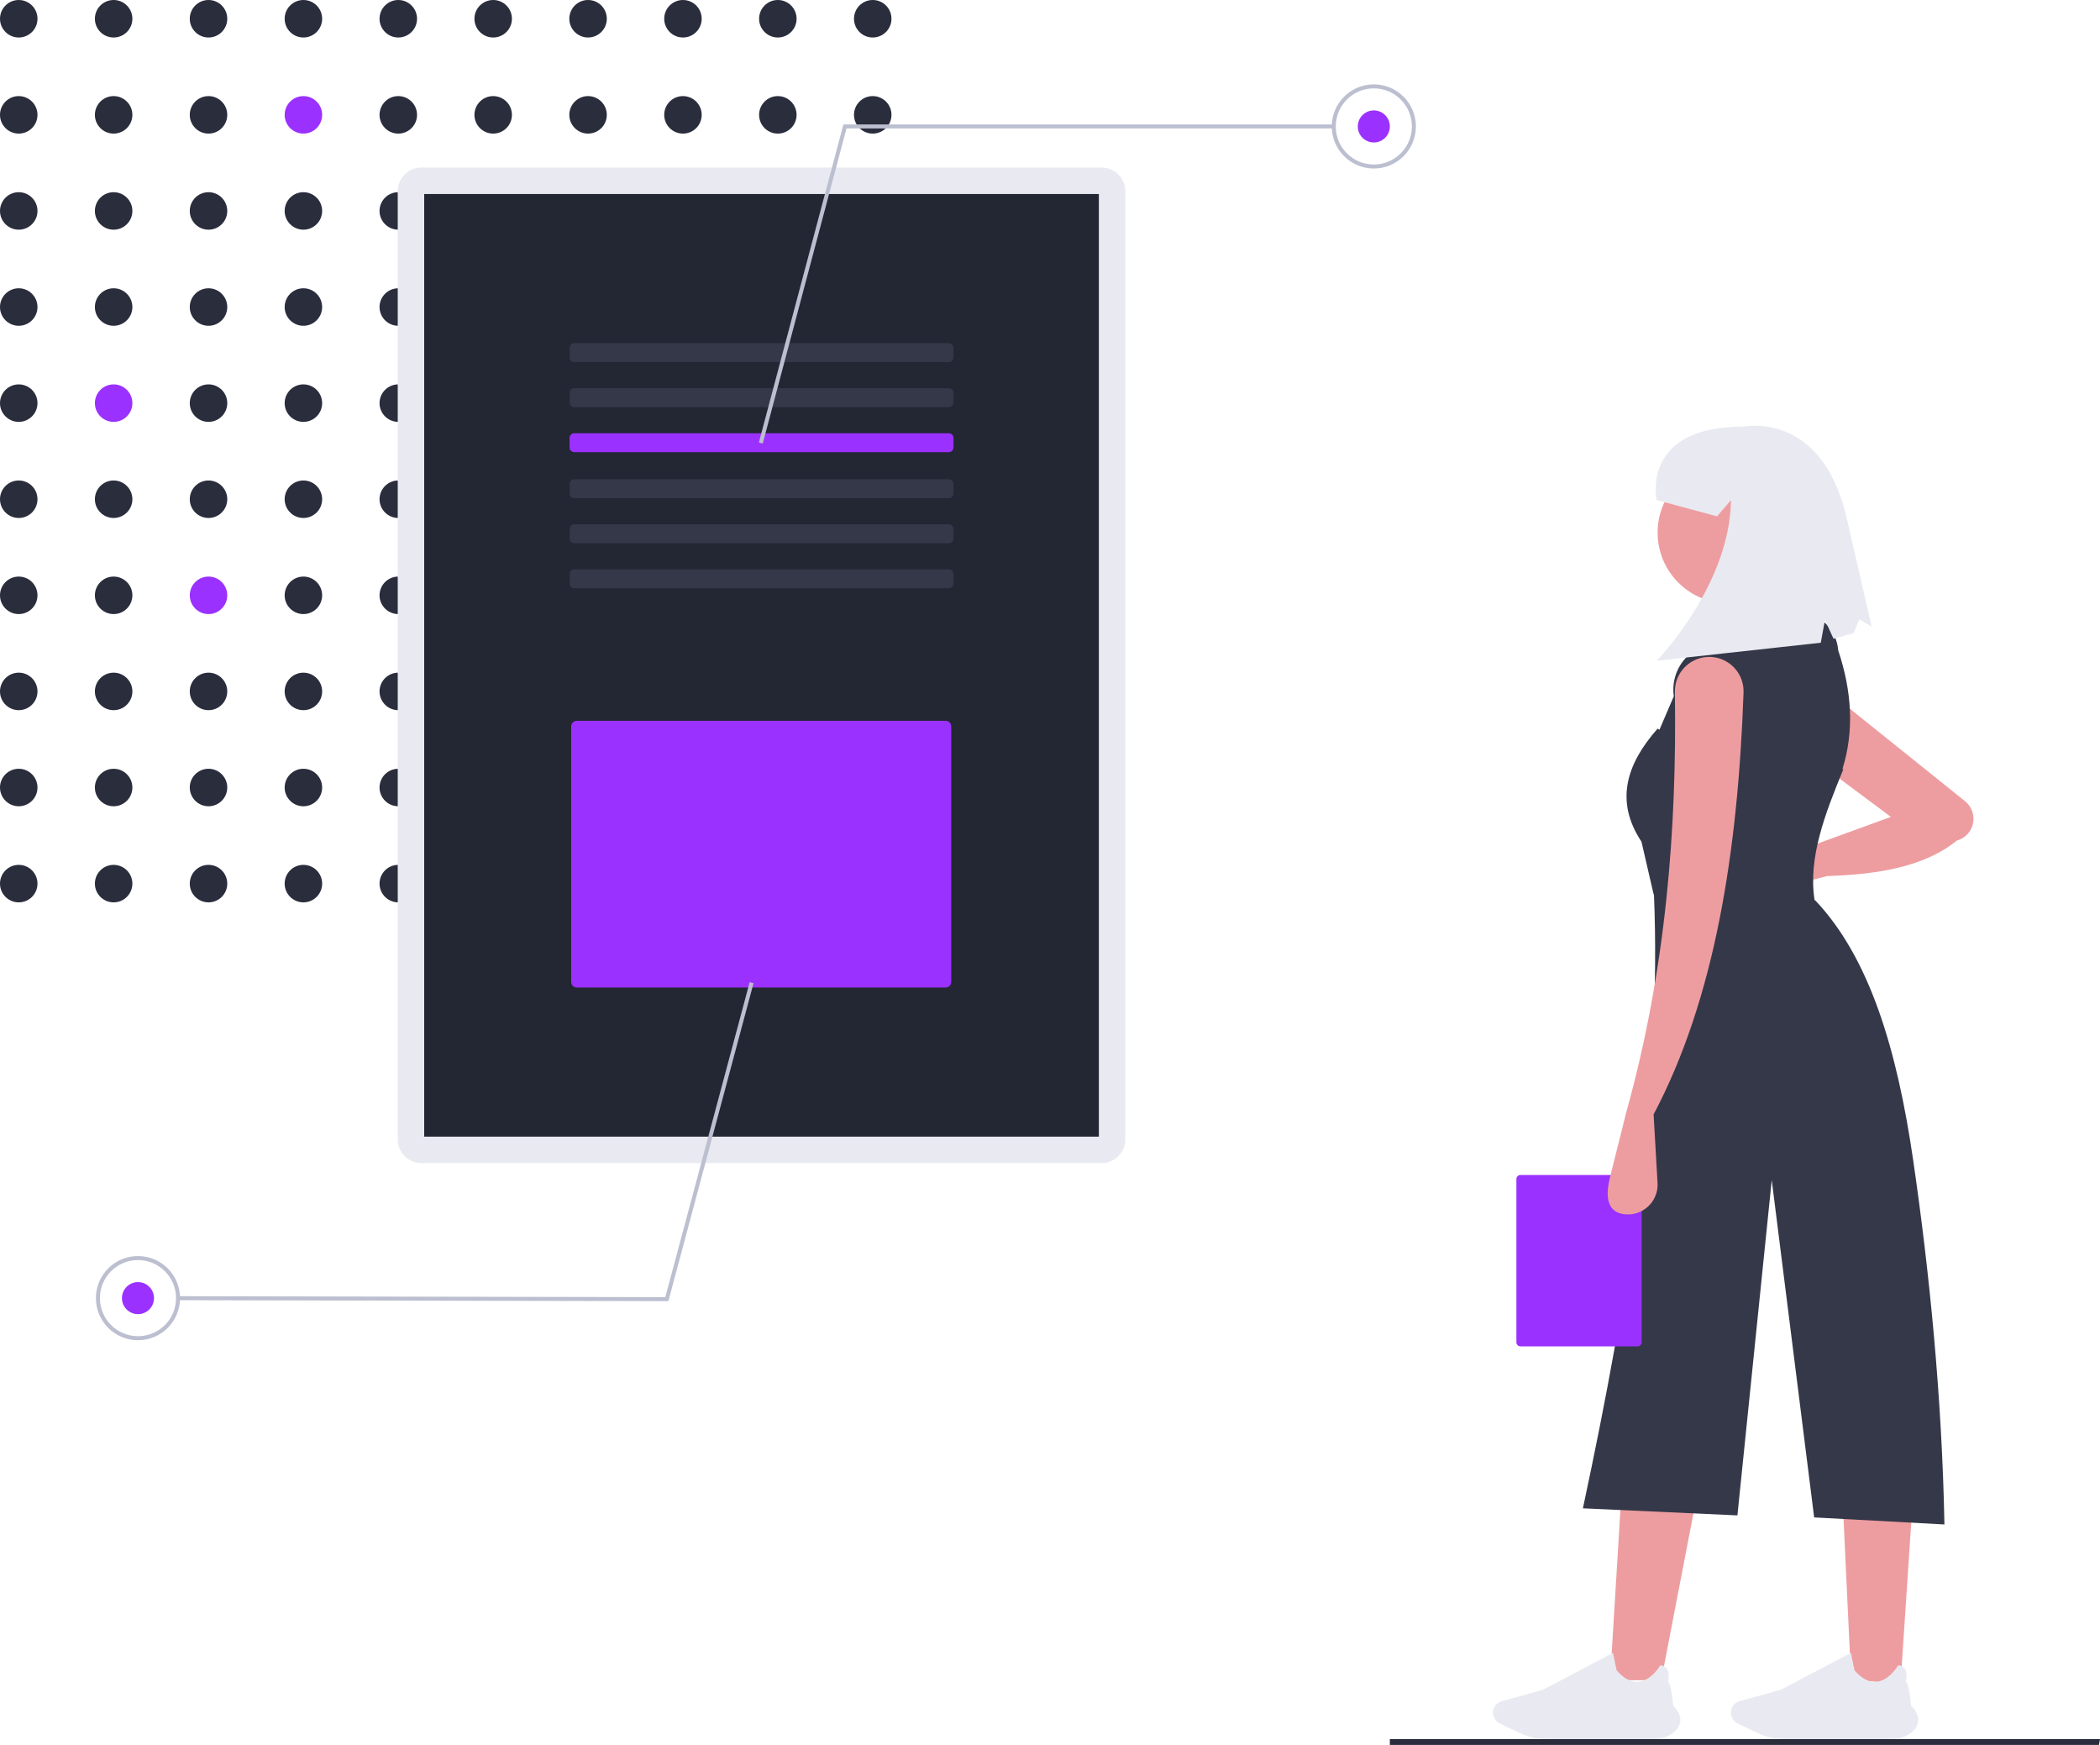
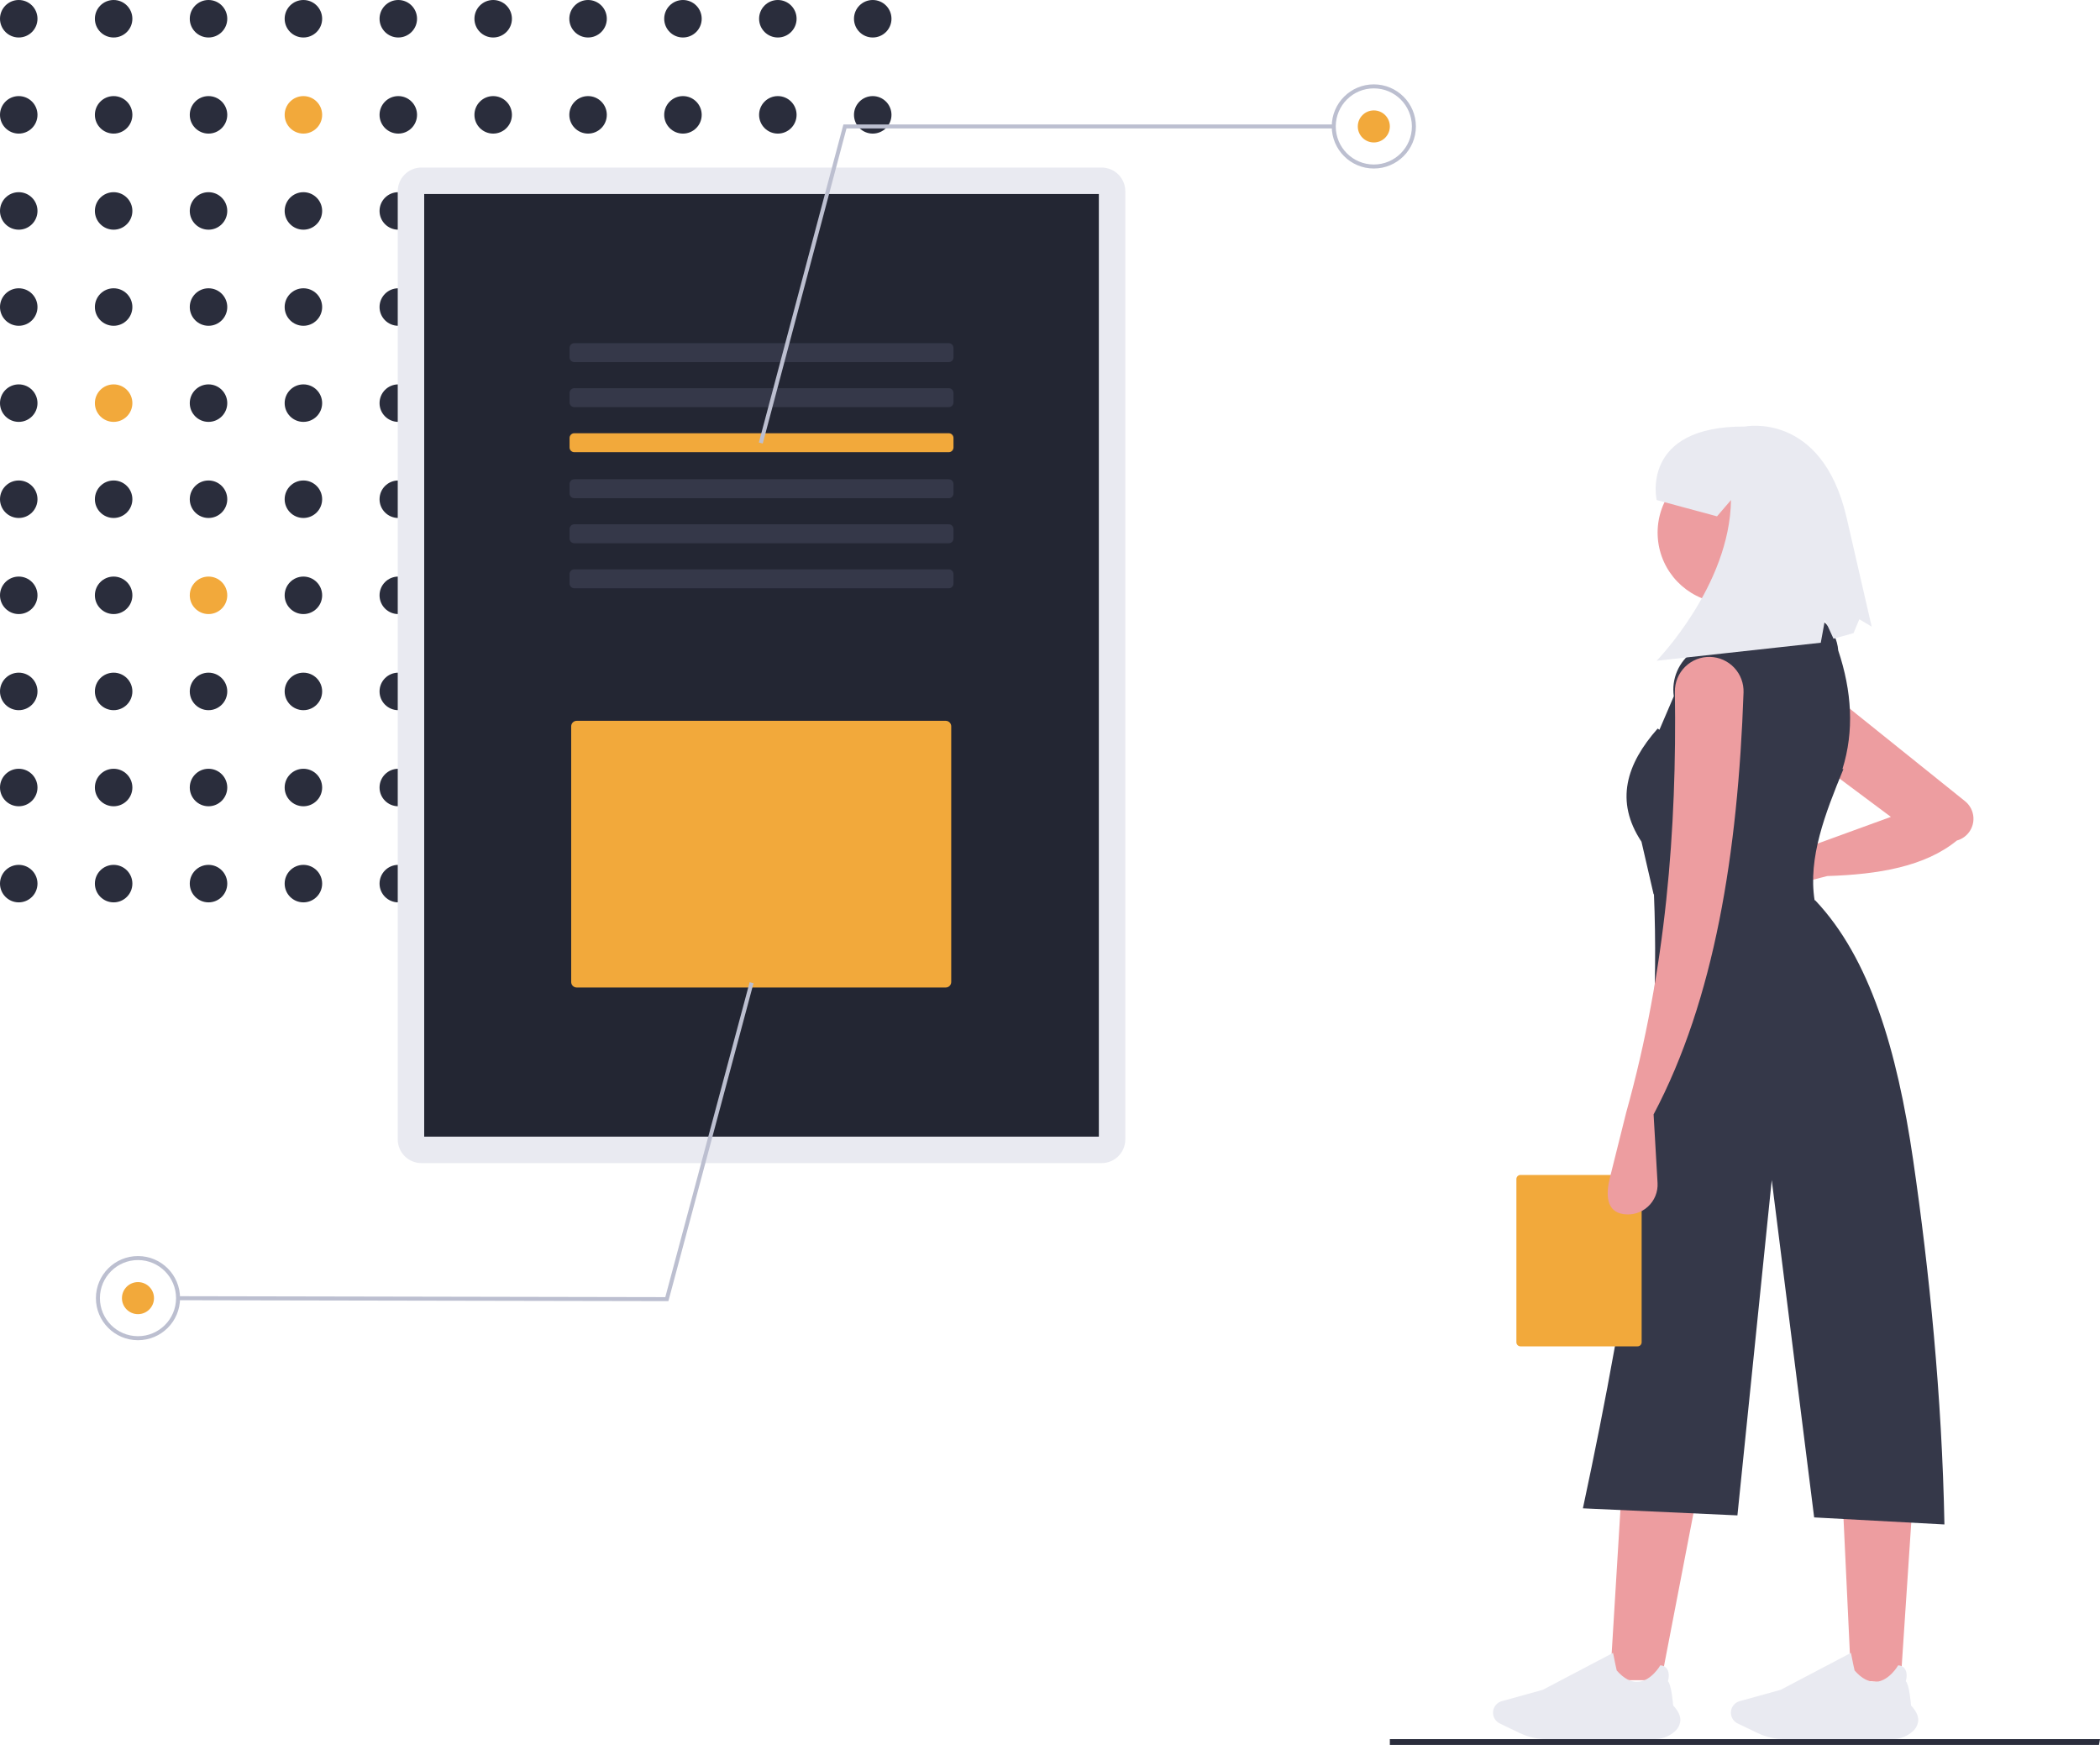
<svg xmlns="http://www.w3.org/2000/svg" width="960" height="797.54" viewBox="0 0 960 797.54">
  <g transform="translate(-568.805 -177)">
    <path d="M632.948,630.458,610.365,628.5l-3.943-83.327h32.2Z" transform="translate(804.67 316.168)" fill="#ed9da0" />
    <path d="M219.158,612.978a7.592,7.592,0,0,0,3.185-5.335c.147-2.211-.959-4.583-3.287-7.049-.055-.711-.779-9.506-2.388-11.082.135-.471.954-3.586-.389-5.619a3.908,3.908,0,0,0-3.034-1.655l-.06-.006-.03.052c-.039.068-3.956,6.874-9.849,7.471-3.378.347-6.76-1.4-10.053-5.167-.116-.279-1.048-4.873-1.649-7.914l-.024-.122L159.473,593.43l-18.767,5.194a5.463,5.463,0,0,0-.909,10.189l9.1,4.373a28.46,28.46,0,0,0,12.257,2.793H210.5a13.781,13.781,0,0,0,8.662-3Z" transform="translate(1223.366 355.912)" fill="#E9EAF1" />
    <path d="M848.43,634.666H524.27v-2.649H848.91Z" transform="translate(679.895 339.874)" fill="#2A2D3C" />
    <circle cx="8.569" cy="8.569" r="8.569" transform="translate(568.805 177)" fill="#2A2D3C" />
    <circle cx="8.569" cy="8.569" r="8.569" transform="translate(612.182 177)" fill="#2A2D3C" />
    <circle cx="8.569" cy="8.569" r="8.569" transform="translate(655.559 177)" fill="#2A2D3C" />
    <circle cx="8.569" cy="8.569" r="8.569" transform="translate(698.936 177)" fill="#2A2D3C" />
    <circle cx="8.569" cy="8.569" r="8.569" transform="translate(742.313 177)" fill="#2A2D3C" />
    <circle cx="8.569" cy="8.569" r="8.569" transform="translate(785.69 177)" fill="#2A2D3C" />
    <circle cx="8.569" cy="8.569" r="8.569" transform="translate(829.067 177)" fill="#2A2D3C" />
    <circle cx="8.569" cy="8.569" r="8.569" transform="translate(872.444 177)" fill="#2A2D3C" />
    <circle cx="8.569" cy="8.569" r="8.569" transform="translate(915.821 177)" fill="#2A2D3C" />
    <circle cx="8.569" cy="8.569" r="8.569" transform="translate(959.199 177)" fill="#2A2D3C" />
    <circle cx="8.569" cy="8.569" r="8.569" transform="translate(568.805 220.922)" fill="#2A2D3C" />
    <circle cx="8.569" cy="8.569" r="8.569" transform="translate(612.182 220.922)" fill="#2A2D3C" />
    <circle cx="8.569" cy="8.569" r="8.569" transform="translate(655.559 220.922)" fill="#2A2D3C" />
-     <circle cx="8.569" cy="8.569" r="8.569" transform="translate(698.936 220.922)" fill="#9B31FF" />
+     <circle cx="8.569" cy="8.569" r="8.569" transform="translate(698.936 220.922)" fill="#F2A93B" />
    <circle cx="8.569" cy="8.569" r="8.569" transform="translate(742.313 220.922)" fill="#2A2D3C" />
    <circle cx="8.569" cy="8.569" r="8.569" transform="translate(785.69 220.922)" fill="#2A2D3C" />
    <circle cx="8.569" cy="8.569" r="8.569" transform="translate(829.067 220.922)" fill="#2A2D3C" />
    <circle cx="8.569" cy="8.569" r="8.569" transform="translate(872.444 220.922)" fill="#2A2D3C" />
    <circle cx="8.569" cy="8.569" r="8.569" transform="translate(915.821 220.922)" fill="#2A2D3C" />
    <circle cx="8.569" cy="8.569" r="8.569" transform="translate(959.199 220.922)" fill="#2A2D3C" />
    <circle cx="8.569" cy="8.569" r="8.569" transform="translate(568.805 264.843)" fill="#2A2D3C" />
    <circle cx="8.569" cy="8.569" r="8.569" transform="translate(612.182 264.843)" fill="#2A2D3C" />
    <circle cx="8.569" cy="8.569" r="8.569" transform="translate(655.559 264.843)" fill="#2A2D3C" />
    <circle cx="8.569" cy="8.569" r="8.569" transform="translate(698.936 264.843)" fill="#2A2D3C" />
    <circle cx="8.569" cy="8.569" r="8.569" transform="translate(742.313 264.843)" fill="#2A2D3C" />
    <circle cx="8.569" cy="8.569" r="8.569" transform="translate(785.69 264.843)" fill="#2A2D3C" />
    <circle cx="8.569" cy="8.569" r="8.569" transform="translate(829.067 264.843)" fill="#2A2D3C" />
    <circle cx="8.569" cy="8.569" r="8.569" transform="translate(872.444 264.843)" fill="#2A2D3C" />
    <circle cx="8.569" cy="8.569" r="8.569" transform="translate(915.821 264.843)" fill="#2A2D3C" />
    <circle cx="8.569" cy="8.569" r="8.569" transform="translate(959.199 264.843)" fill="#2A2D3C" />
    <circle cx="8.569" cy="8.569" r="8.569" transform="translate(568.805 308.765)" fill="#2A2D3C" />
    <circle cx="8.569" cy="8.569" r="8.569" transform="translate(612.182 308.765)" fill="#2A2D3C" />
    <circle cx="8.569" cy="8.569" r="8.569" transform="translate(655.559 308.765)" fill="#2A2D3C" />
    <circle cx="8.569" cy="8.569" r="8.569" transform="translate(698.936 308.765)" fill="#2A2D3C" />
    <circle cx="8.569" cy="8.569" r="8.569" transform="translate(742.313 308.765)" fill="#2A2D3C" />
    <circle cx="8.569" cy="8.569" r="8.569" transform="translate(785.69 308.765)" fill="#2A2D3C" />
    <circle cx="8.569" cy="8.569" r="8.569" transform="translate(829.067 308.765)" fill="#2A2D3C" />
    <circle cx="8.569" cy="8.569" r="8.569" transform="translate(872.444 308.765)" fill="#2A2D3C" />
    <circle cx="8.569" cy="8.569" r="8.569" transform="translate(915.821 308.765)" fill="#2A2D3C" />
    <circle cx="8.569" cy="8.569" r="8.569" transform="translate(959.199 308.765)" fill="#2A2D3C" />
    <circle cx="8.569" cy="8.569" r="8.569" transform="translate(568.805 352.686)" fill="#2A2D3C" />
-     <circle cx="8.569" cy="8.569" r="8.569" transform="translate(612.182 352.686)" fill="#9B31FF" />
+     <circle cx="8.569" cy="8.569" r="8.569" transform="translate(612.182 352.686)" fill="#F2A93B" />
    <circle cx="8.569" cy="8.569" r="8.569" transform="translate(655.559 352.686)" fill="#2A2D3C" />
    <circle cx="8.569" cy="8.569" r="8.569" transform="translate(698.936 352.686)" fill="#2A2D3C" />
    <circle cx="8.569" cy="8.569" r="8.569" transform="translate(742.313 352.686)" fill="#2A2D3C" />
    <circle cx="8.569" cy="8.569" r="8.569" transform="translate(785.69 352.686)" fill="#2A2D3C" />
    <circle cx="8.569" cy="8.569" r="8.569" transform="translate(829.067 352.686)" fill="#2A2D3C" />
    <circle cx="8.569" cy="8.569" r="8.569" transform="translate(872.444 352.686)" fill="#2A2D3C" />
    <circle cx="8.569" cy="8.569" r="8.569" transform="translate(915.821 352.686)" fill="#2A2D3C" />
    <circle cx="8.569" cy="8.569" r="8.569" transform="translate(568.805 396.608)" fill="#2A2D3C" />
    <circle cx="8.569" cy="8.569" r="8.569" transform="translate(612.182 396.608)" fill="#2A2D3C" />
    <circle cx="8.569" cy="8.569" r="8.569" transform="translate(655.559 396.608)" fill="#2A2D3C" />
    <circle cx="8.569" cy="8.569" r="8.569" transform="translate(698.936 396.608)" fill="#2A2D3C" />
    <circle cx="8.569" cy="8.569" r="8.569" transform="translate(742.313 396.608)" fill="#2A2D3C" />
    <circle cx="8.569" cy="8.569" r="8.569" transform="translate(785.69 396.608)" fill="#2A2D3C" />
    <circle cx="8.569" cy="8.569" r="8.569" transform="translate(829.067 396.608)" fill="#2A2D3C" />
    <circle cx="8.569" cy="8.569" r="8.569" transform="translate(872.444 396.608)" fill="#2A2D3C" />
    <circle cx="8.569" cy="8.569" r="8.569" transform="translate(915.821 396.608)" fill="#2A2D3C" />
    <circle cx="8.569" cy="8.569" r="8.569" transform="translate(568.805 440.529)" fill="#2A2D3C" />
    <circle cx="8.569" cy="8.569" r="8.569" transform="translate(612.182 440.529)" fill="#2A2D3C" />
-     <circle cx="8.569" cy="8.569" r="8.569" transform="translate(655.559 440.529)" fill="#9B31FF" />
+     <circle cx="8.569" cy="8.569" r="8.569" transform="translate(655.559 440.529)" fill="#F2A93B" />
    <circle cx="8.569" cy="8.569" r="8.569" transform="translate(698.936 440.529)" fill="#2A2D3C" />
    <circle cx="8.569" cy="8.569" r="8.569" transform="translate(742.313 440.529)" fill="#2A2D3C" />
    <circle cx="8.569" cy="8.569" r="8.569" transform="translate(785.69 440.529)" fill="#2A2D3C" />
    <circle cx="8.569" cy="8.569" r="8.569" transform="translate(829.067 440.529)" fill="#2A2D3C" />
    <circle cx="8.569" cy="8.569" r="8.569" transform="translate(872.444 440.529)" fill="#2A2D3C" />
    <circle cx="8.569" cy="8.569" r="8.569" transform="translate(915.821 440.529)" fill="#2A2D3C" />
    <circle cx="8.569" cy="8.569" r="8.569" transform="translate(568.805 484.451)" fill="#2A2D3C" />
    <circle cx="8.569" cy="8.569" r="8.569" transform="translate(612.182 484.451)" fill="#2A2D3C" />
    <circle cx="8.569" cy="8.569" r="8.569" transform="translate(655.559 484.451)" fill="#2A2D3C" />
    <circle cx="8.569" cy="8.569" r="8.569" transform="translate(698.936 484.451)" fill="#2A2D3C" />
    <circle cx="8.569" cy="8.569" r="8.569" transform="translate(742.313 484.451)" fill="#2A2D3C" />
    <circle cx="8.569" cy="8.569" r="8.569" transform="translate(785.69 484.451)" fill="#2A2D3C" />
    <circle cx="8.569" cy="8.569" r="8.569" transform="translate(829.067 484.451)" fill="#2A2D3C" />
    <circle cx="8.569" cy="8.569" r="8.569" transform="translate(872.444 484.451)" fill="#2A2D3C" />
    <circle cx="8.569" cy="8.569" r="8.569" transform="translate(915.821 484.451)" fill="#2A2D3C" />
    <circle cx="8.569" cy="8.569" r="8.569" transform="translate(959.199 484.451)" fill="#2A2D3C" />
    <circle cx="8.569" cy="8.569" r="8.569" transform="translate(568.805 528.372)" fill="#2A2D3C" />
    <circle cx="8.569" cy="8.569" r="8.569" transform="translate(612.182 528.372)" fill="#2A2D3C" />
    <circle cx="8.569" cy="8.569" r="8.569" transform="translate(655.559 528.372)" fill="#2A2D3C" />
    <circle cx="8.569" cy="8.569" r="8.569" transform="translate(698.936 528.372)" fill="#2A2D3C" />
    <circle cx="8.569" cy="8.569" r="8.569" transform="translate(742.313 528.372)" fill="#2A2D3C" />
    <circle cx="8.569" cy="8.569" r="8.569" transform="translate(785.69 528.372)" fill="#2A2D3C" />
    <circle cx="8.569" cy="8.569" r="8.569" transform="translate(829.067 528.372)" fill="#2A2D3C" />
    <circle cx="8.569" cy="8.569" r="8.569" transform="translate(872.444 528.372)" fill="#2A2D3C" />
    <circle cx="8.569" cy="8.569" r="8.569" transform="translate(915.821 528.372)" fill="#2A2D3C" />
    <circle cx="8.569" cy="8.569" r="8.569" transform="translate(959.199 528.372)" fill="#2A2D3C" />
    <circle cx="8.569" cy="8.569" r="8.569" transform="translate(568.805 572.294)" fill="#2A2D3C" />
    <circle cx="8.569" cy="8.569" r="8.569" transform="translate(612.182 572.294)" fill="#2A2D3C" />
    <circle cx="8.569" cy="8.569" r="8.569" transform="translate(655.559 572.294)" fill="#2A2D3C" />
    <circle cx="8.569" cy="8.569" r="8.569" transform="translate(698.936 572.294)" fill="#2A2D3C" />
    <circle cx="8.569" cy="8.569" r="8.569" transform="translate(742.313 572.294)" fill="#2A2D3C" />
    <circle cx="8.569" cy="8.569" r="8.569" transform="translate(785.69 572.294)" fill="#2A2D3C" />
    <circle cx="8.569" cy="8.569" r="8.569" transform="translate(829.067 572.294)" fill="#2A2D3C" />
    <circle cx="8.569" cy="8.569" r="8.569" transform="translate(872.444 572.294)" fill="#2A2D3C" />
    <circle cx="8.569" cy="8.569" r="8.569" transform="translate(915.821 572.294)" fill="#2A2D3C" />
    <circle cx="8.569" cy="8.569" r="8.569" transform="translate(959.199 572.294)" fill="#2A2D3C" />
    <path d="M675.14,193.831a10.834,10.834,0,0,1,10.834,10.834V638.02a10.834,10.834,0,0,1-10.834,10.834H364.208a10.834,10.834,0,0,1-10.834-10.834V204.664a10.834,10.834,0,0,1,10.834-10.834H675.14" transform="translate(397.257 59.753)" fill="#E9EAF1" />
    <path d="M362.991,634.28H671.4V203.447H362.991Z" transform="translate(399.735 62.231)" fill="#232633" />
    <path d="M589.167,257.643a2.167,2.167,0,0,1,2.167,2.167v4.334a2.167,2.167,0,0,1-2.167,2.167H417.992a2.167,2.167,0,0,1-2.167-2.167V259.81a2.167,2.167,0,0,1,2.167-2.167H589.167" transform="translate(413.351 76.198)" fill="#353849" />
    <path d="M589.167,274.009a2.167,2.167,0,0,1,2.167,2.167v4.334a2.167,2.167,0,0,1-2.167,2.167H417.992a2.167,2.167,0,0,1-2.167-2.167v-4.334a2.167,2.167,0,0,1,2.167-2.167H589.167" transform="translate(413.351 80.415)" fill="#353849" />
-     <path d="M589.167,290.376a2.167,2.167,0,0,1,2.167,2.167v4.334a2.167,2.167,0,0,1-2.167,2.167H417.992a2.167,2.167,0,0,1-2.167-2.167v-4.334a2.167,2.167,0,0,1,2.167-2.167H589.167" transform="translate(413.351 84.633)" fill="#9B31FF" />
+     <path d="M589.167,290.376a2.167,2.167,0,0,1,2.167,2.167v4.334a2.167,2.167,0,0,1-2.167,2.167H417.992a2.167,2.167,0,0,1-2.167-2.167v-4.334a2.167,2.167,0,0,1,2.167-2.167H589.167" transform="translate(413.351 84.633)" fill="#F2A93B" />
    <path d="M589.167,307.1a2.167,2.167,0,0,1,2.167,2.167V313.6a2.167,2.167,0,0,1-2.167,2.167H417.992a2.167,2.167,0,0,1-2.167-2.167v-4.334a2.167,2.167,0,0,1,2.167-2.167H589.167" transform="translate(413.351 88.943)" fill="#353849" />
    <path d="M589.167,323.467a2.167,2.167,0,0,1,2.167,2.167v4.334a2.167,2.167,0,0,1-2.167,2.167H417.992a2.167,2.167,0,0,1-2.167-2.167v-4.334a2.167,2.167,0,0,1,2.167-2.167H589.167" transform="translate(413.351 93.161)" fill="#353849" />
    <path d="M589.167,339.834A2.167,2.167,0,0,1,591.334,342v4.334a2.167,2.167,0,0,1-2.167,2.167H417.992a2.167,2.167,0,0,1-2.167-2.167V342a2.167,2.167,0,0,1,2.167-2.167H589.167" transform="translate(413.351 97.379)" fill="#353849" />
-     <path d="M418.933,394.89a2.518,2.518,0,0,0-2.515,2.515V514.266a2.518,2.518,0,0,0,2.515,2.515h168.7a2.518,2.518,0,0,0,2.515-2.515V397.405a2.518,2.518,0,0,0-2.515-2.515Z" transform="translate(413.503 111.567)" fill="#9B31FF" />
+     <path d="M418.933,394.89a2.518,2.518,0,0,0-2.515,2.515V514.266a2.518,2.518,0,0,0,2.515,2.515h168.7a2.518,2.518,0,0,0,2.515-2.515V397.405a2.518,2.518,0,0,0-2.515-2.515Z" transform="translate(413.503 111.567)" fill="#F2A93B" />
    <path d="M277.6,191.066l-1.771-.47L314.479,45.221H538.634v1.832H315.886Z" transform="translate(639.89 188.653)" fill="#BCBFD0" />
    <path d="M712.093,202.06a19.231,19.231,0,1,1,19.232-19.231A19.231,19.231,0,0,1,712.093,202.06Zm0-36.631a17.4,17.4,0,1,0,17.4,17.4,17.4,17.4,0,0,0-17.4-17.4Z" transform="translate(484.745 51.961)" fill="#BCBFD0" />
-     <circle cx="7.326" cy="7.326" r="7.326" transform="translate(1189.512 227.463)" fill="#9B31FF" />
+     <circle cx="7.326" cy="7.326" r="7.326" transform="translate(1189.512 227.463)" fill="#F2A93B" />
    <path d="M326.02,356.941l1.77.473-38.922,145.3-224.155-.429,0-1.832,222.746.428Z" transform="translate(585.482 268.985)" fill="#BCBFD0" />
    <path d="M262.933,589.4a19.232,19.232,0,1,1-19.268,19.195A19.232,19.232,0,0,1,262.933,589.4Zm-.07,36.631A17.4,17.4,0,1,0,245.5,608.594,17.4,17.4,0,0,0,262.863,626.027Z" transform="translate(368.984 161.693)" fill="#BCBFD0" />
-     <circle cx="7.326" cy="7.326" r="7.326" transform="translate(624.553 762.994)" fill="#9B31FF" />
+     <circle cx="7.326" cy="7.326" r="7.326" transform="translate(624.553 762.994)" fill="#F2A93B" />
    <path d="M627.722,627.83H604.3l5.133-84.128,34.162,1.846Z" transform="translate(700.521 317.115)" fill="#ed9da0" />
    <path d="M898.8,468.515l-19.845,5.1a10.386,10.386,0,0,1-12.965-9.659h0a10.386,10.386,0,0,1,10.713-10.78l17.48.564,33.683-12.265-31.836-23.743,3.693-33.238,62.044,49.81a10.307,10.307,0,0,1,3.828,7.3h0a10.307,10.307,0,0,1-7.557,10.675C943.5,464.149,922.317,467.783,898.8,468.515Z" transform="translate(505.34 108.889)" fill="#ed9da0" />
    <path d="M28.216,64.369a32.319,32.319,0,1,1,25-7.414c2.26,7.4,9.244,12.772,18.8,19.677L37.663,84.04C38.693,72.926,34.146,70.8,28.216,64.369Z" transform="translate(1326.581 388.134)" fill="#ed9da0" />
    <path d="M105.714,414.087,86.327,259.9,70.633,413.163,0,409.932c21.244-99.343,36.094-193.717,32.48-280.656l-.166-.018-5.539-24C14.5,86.718,19.858,69.74,34.163,53.548l.829.53,6.557-15.3a21.377,21.377,0,0,1,8.808-20.473l11.5-8.15L96.946,0l1.573.08a19.2,19.2,0,0,1,18.189,17.707c6.243,18.662,7.4,36.814,1.927,54.3l.469-.074C110.694,92.47,102.869,112.6,105.914,132l.264.023c25.031,26.394,37.461,68.527,44.779,118.638s13.21,108.21,14.308,166.65Z" transform="translate(1292.42 456.457)" fill="#353849" />
-     <path d="M834.464,559.928a1.865,1.865,0,0,1,1.865,1.865V636.4a1.865,1.865,0,0,1-1.865,1.865h-53.53a1.865,1.865,0,0,1-1.865-1.865V561.794a1.865,1.865,0,0,1,1.865-1.865h53.53" transform="translate(482.943 154.099)" fill="#9B31FF" />
+     <path d="M834.464,559.928a1.865,1.865,0,0,1,1.865,1.865V636.4a1.865,1.865,0,0,1-1.865,1.865h-53.53a1.865,1.865,0,0,1-1.865-1.865V561.794a1.865,1.865,0,0,1,1.865-1.865h53.53" transform="translate(482.943 154.099)" fill="#F2A93B" />
    <path d="M833.239,580.77l1.808,31.334a13.607,13.607,0,0,1-15.564,14.246h0c-7.961-1.171-8.142-8.956-6.19-16.762l7.435-29.741c18.24-65.4,23.164-129.589,22.241-192.193a15.718,15.718,0,0,1,16.141-15.99h0a15.71,15.71,0,0,1,15.245,16.259C871.773,461.435,861.05,528.193,833.239,580.77Z" transform="translate(491.496 105.58)" fill="#ed9da0" />
    <g transform="translate(1325.679 371.589)">
      <path d="M314.368,342.443l6.4-7.447c-.533,39.211-33.994,73.449-33.994,73.449l75.032-8.235,1.9-10.4,3.92,8.565,9.161-2.554,2.636-6.342,5.653,3.387-11.6-50.423c-11.456-48.1-46.389-41.047-46.389-41.047-47.983-.228-40.309,33.6-40.309,33.6Z" transform="translate(-286.324 -301.034)" fill="#E9EAF1" />
    </g>
    <path d="M219.158,612.978a7.592,7.592,0,0,0,3.185-5.335c.147-2.211-.959-4.583-3.287-7.049-.055-.711-.779-9.506-2.388-11.082.135-.471.954-3.586-.389-5.619a3.908,3.908,0,0,0-3.034-1.655l-.06-.006-.03.052c-.039.068-3.956,6.874-9.849,7.471-3.378.347-6.76-1.4-10.053-5.167-.116-.279-1.048-4.873-1.649-7.914l-.024-.122L159.473,593.43l-18.767,5.194a5.463,5.463,0,0,0-.909,10.189l9.1,4.373a28.46,28.46,0,0,0,12.257,2.793H210.5a13.781,13.781,0,0,0,8.662-3Z" transform="translate(1114.623 355.912)" fill="#E9EAF1" />
  </g>
</svg>
